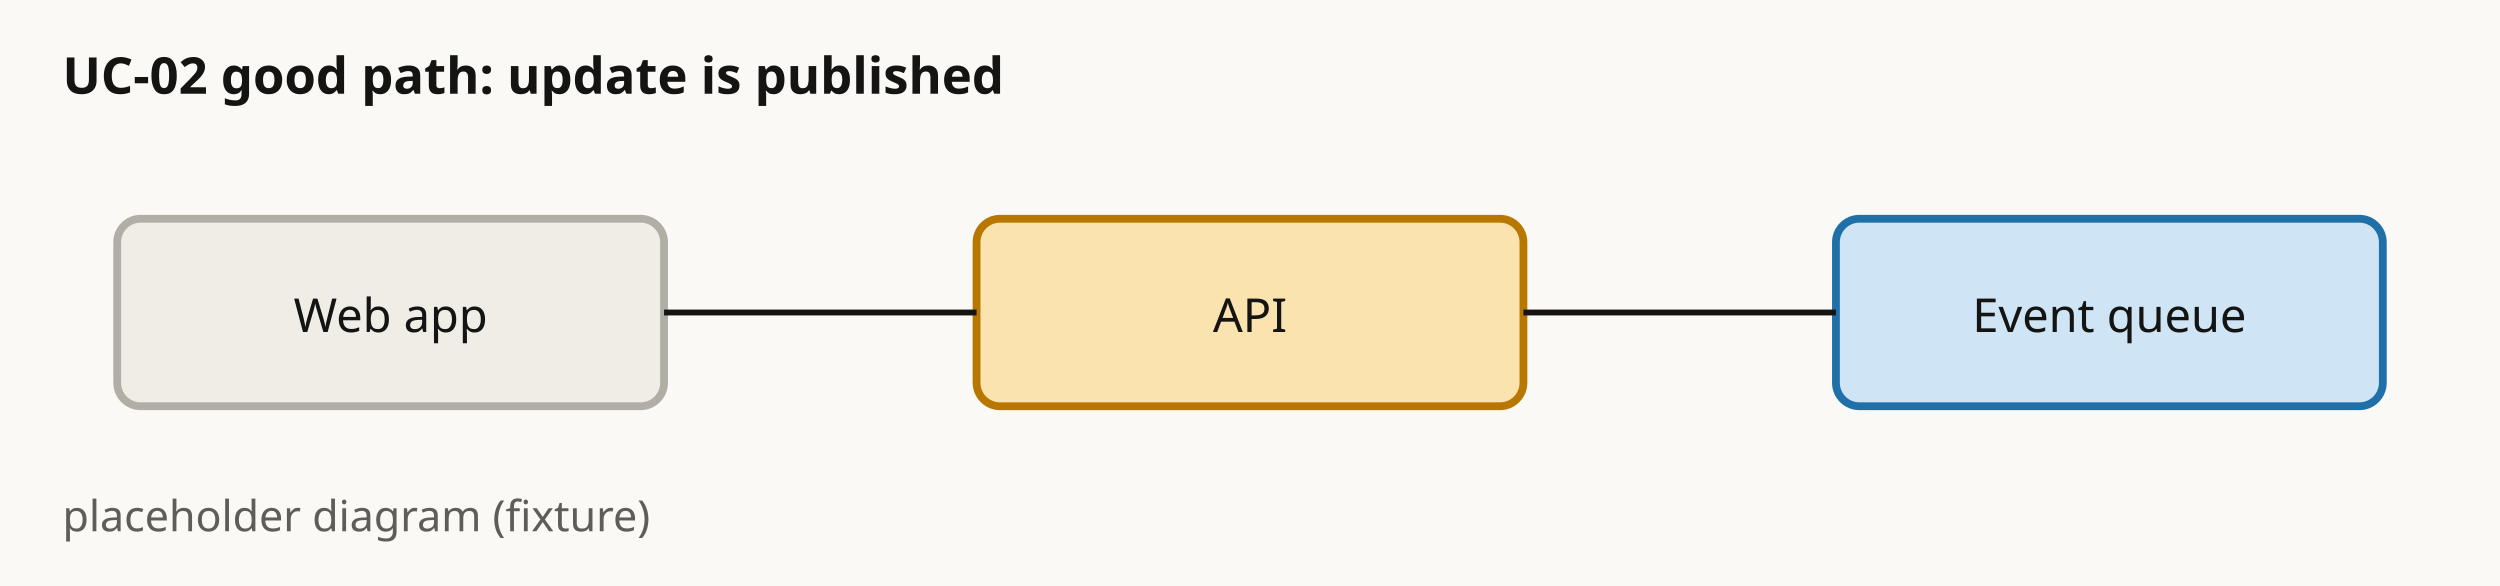
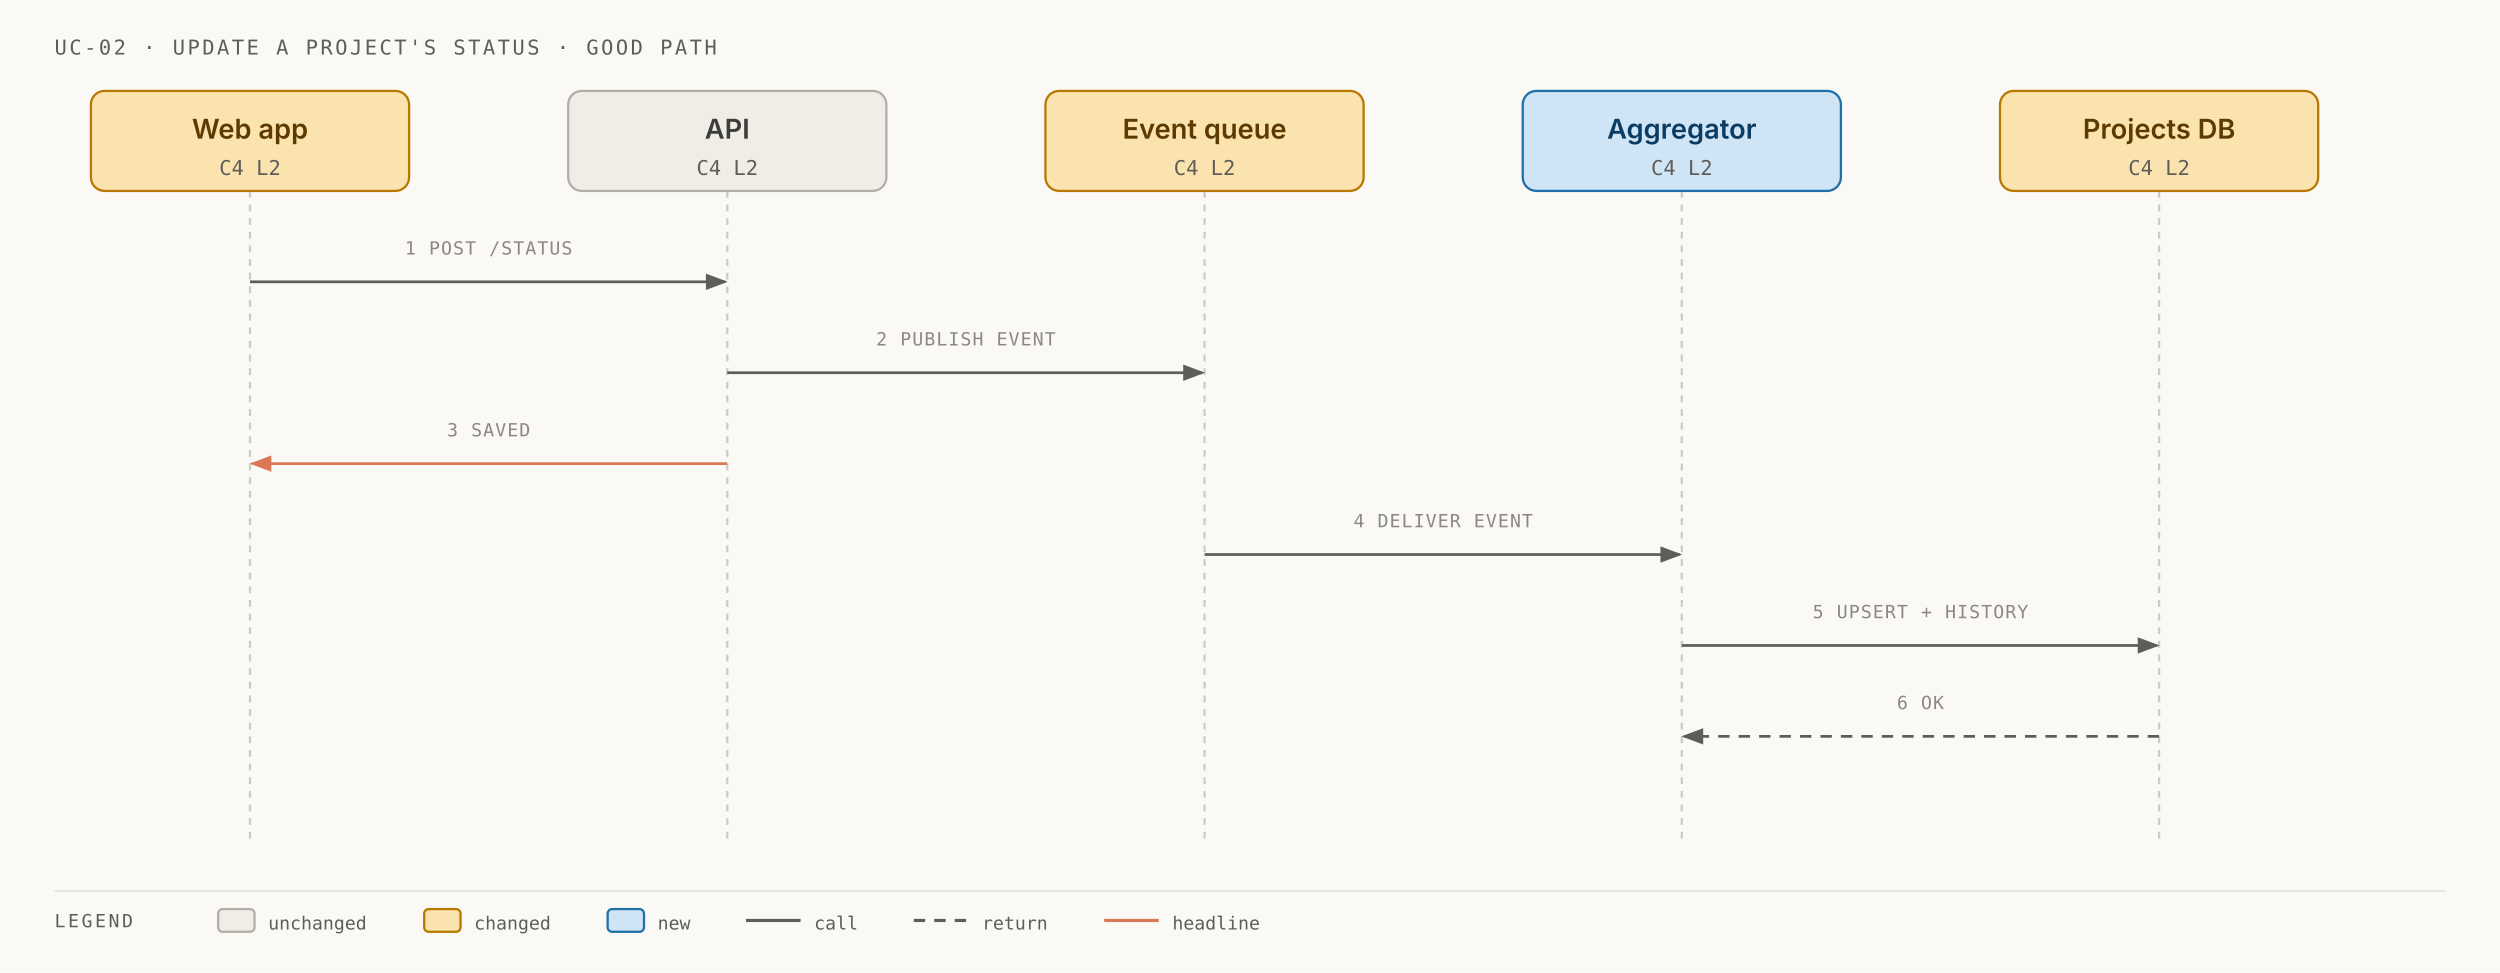
- <svg xmlns="http://www.w3.org/2000/svg" viewBox="0 0 640 150" width="640" height="150" role="img" aria-label="UC-02 good path: update is published">
-   <rect width="640" height="150" fill="#FAF9F5" />
-   <text x="16" y="24" font-family="sans-serif" font-size="13" font-weight="600" fill="#141413">UC-02 good path: update is published</text>
-   <g font-family="sans-serif" font-size="12" text-anchor="middle" fill="#141413">
-     <rect x="30" y="56" width="140" height="48" rx="6" fill="#EFEDE6" stroke="#B0AEA5" stroke-width="2" />
-     <text x="100" y="85">Web app</text>
-     <rect x="250" y="56" width="140" height="48" rx="6" fill="#FBE3B0" stroke="#B87800" stroke-width="2" />
-     <text x="320" y="85">API</text>
-     <rect x="470" y="56" width="140" height="48" rx="6" fill="#CFE4F5" stroke="#1F6FA8" stroke-width="2" />
-     <text x="540" y="85">Event queue</text>
-     <path d="M170 80 H250 M390 80 H470" stroke="#141413" stroke-width="1.5" fill="none" />
-   </g>
-   <text x="16" y="136" font-family="sans-serif" font-size="11" fill="#5E5D59">placeholder diagram (fixture)</text>
+ <svg xmlns="http://www.w3.org/2000/svg" viewBox="0 0 1100 428" width="1100" height="428" role="img" aria-labelledby="uc-02-good-title uc-02-good-desc">
+   <defs>
+     <marker id="uc-02-good-arrow" markerWidth="8" markerHeight="6" refX="7" refY="3" orient="auto">
+       <polygon points="0 0, 8 3, 0 6" fill="#5E5D59" />
+     </marker>
+     <marker id="uc-02-good-arrow-accent" markerWidth="8" markerHeight="6" refX="7" refY="3" orient="auto">
+       <polygon points="0 0, 8 3, 0 6" fill="#D97757" />
+     </marker>
+     <marker id="uc-02-good-arrow-link" markerWidth="8" markerHeight="6" refX="7" refY="3" orient="auto">
+       <polygon points="0 0, 8 3, 0 6" fill="#1F6FA8" />
+     </marker>
+   </defs>
+   <rect width="100%" height="100%" fill="#FAF9F5" />
+   <text x="24" y="24" fill="#5E5D59" font-size="9" font-family="ui-monospace, 'Cascadia Mono', Consolas, monospace" text-anchor="start" letter-spacing="0.12em">UC-02 · UPDATE A PROJECT'S STATUS · GOOD PATH</text>
+   <line x1="110" y1="84" x2="110" y2="372" stroke="rgba(20,20,19,0.20)" stroke-width="1" stroke-dasharray="3,3" />
+   <line x1="320" y1="84" x2="320" y2="372" stroke="rgba(20,20,19,0.20)" stroke-width="1" stroke-dasharray="3,3" />
+   <line x1="530" y1="84" x2="530" y2="372" stroke="rgba(20,20,19,0.20)" stroke-width="1" stroke-dasharray="3,3" />
+   <line x1="740" y1="84" x2="740" y2="372" stroke="rgba(20,20,19,0.20)" stroke-width="1" stroke-dasharray="3,3" />
+   <line x1="950" y1="84" x2="950" y2="372" stroke="rgba(20,20,19,0.20)" stroke-width="1" stroke-dasharray="3,3" />
+   <line x1="110" y1="124" x2="319" y2="124" stroke="#5E5D59" stroke-width="1.2" marker-end="url(#uc-02-good-arrow)" />
+   <rect x="174" y="103" width="81" height="12" rx="2" fill="#FAF9F5" />
+   <text x="215.0" y="112" fill="#8A8880" font-size="8" font-family="ui-monospace, 'Cascadia Mono', Consolas, monospace" text-anchor="middle" letter-spacing="0.06em">1 POST /STATUS</text>
+   <line x1="320" y1="164" x2="529" y2="164" stroke="#5E5D59" stroke-width="1.2" marker-end="url(#uc-02-good-arrow)" />
+   <rect x="382" y="143" width="86" height="12" rx="2" fill="#FAF9F5" />
+   <text x="425.0" y="152" fill="#8A8880" font-size="8" font-family="ui-monospace, 'Cascadia Mono', Consolas, monospace" text-anchor="middle" letter-spacing="0.06em">2 PUBLISH EVENT</text>
+   <line x1="320" y1="204" x2="111" y2="204" stroke="#D97757" stroke-width="1.2" marker-end="url(#uc-02-good-arrow-accent)" />
+   <rect x="192" y="183" width="47" height="12" rx="2" fill="#FAF9F5" />
+   <text x="215.0" y="192" fill="#8A8880" font-size="8" font-family="ui-monospace, 'Cascadia Mono', Consolas, monospace" text-anchor="middle" letter-spacing="0.06em">3 SAVED</text>
+   <line x1="530" y1="244" x2="739" y2="244" stroke="#5E5D59" stroke-width="1.2" marker-end="url(#uc-02-good-arrow)" />
+   <rect x="592" y="223" width="86" height="12" rx="2" fill="#FAF9F5" />
+   <text x="635.0" y="232" fill="#8A8880" font-size="8" font-family="ui-monospace, 'Cascadia Mono', Consolas, monospace" text-anchor="middle" letter-spacing="0.06em">4 DELIVER EVENT</text>
+   <line x1="740" y1="284" x2="949" y2="284" stroke="#5E5D59" stroke-width="1.2" marker-end="url(#uc-02-good-arrow)" />
+   <rect x="794" y="263" width="101" height="12" rx="2" fill="#FAF9F5" />
+   <text x="845.0" y="272" fill="#8A8880" font-size="8" font-family="ui-monospace, 'Cascadia Mono', Consolas, monospace" text-anchor="middle" letter-spacing="0.06em">5 UPSERT + HISTORY</text>
+   <line x1="950" y1="324" x2="741" y2="324" stroke="#5E5D59" stroke-width="1.2" stroke-dasharray="5,4" marker-end="url(#uc-02-good-arrow)" />
+   <rect x="829" y="303" width="32" height="12" rx="2" fill="#FAF9F5" />
+   <text x="845.0" y="312" fill="#8A8880" font-size="8" font-family="ui-monospace, 'Cascadia Mono', Consolas, monospace" text-anchor="middle" letter-spacing="0.06em">6 OK</text>
+   <rect x="40" y="40" width="140" height="44" rx="6" fill="#FAF9F5" />
+   <rect x="40" y="40" width="140" height="44" rx="6" fill="#FBE3B0" stroke="#B87800" stroke-width="1" />
+   <text x="110.0" y="61.0" fill="#5C3A00" font-size="12" font-weight="600" font-family="Inter, 'IBM Plex Sans Thai', system-ui, -apple-system, 'Segoe UI', sans-serif" text-anchor="middle">Web app</text>
+   <text x="110.0" y="77.0" fill="#5E5D59" font-size="9" font-family="ui-monospace, 'Cascadia Mono', Consolas, monospace" text-anchor="middle">C4 L2</text>
+   <rect x="250" y="40" width="140" height="44" rx="6" fill="#FAF9F5" />
+   <rect x="250" y="40" width="140" height="44" rx="6" fill="#EFEDE6" stroke="#B0AEA5" stroke-width="1" />
+   <text x="320.0" y="61.0" fill="#3D3D3A" font-size="12" font-weight="600" font-family="Inter, 'IBM Plex Sans Thai', system-ui, -apple-system, 'Segoe UI', sans-serif" text-anchor="middle">API</text>
+   <text x="320.0" y="77.0" fill="#5E5D59" font-size="9" font-family="ui-monospace, 'Cascadia Mono', Consolas, monospace" text-anchor="middle">C4 L2</text>
+   <rect x="460" y="40" width="140" height="44" rx="6" fill="#FAF9F5" />
+   <rect x="460" y="40" width="140" height="44" rx="6" fill="#FBE3B0" stroke="#B87800" stroke-width="1" />
+   <text x="530.0" y="61.0" fill="#5C3A00" font-size="12" font-weight="600" font-family="Inter, 'IBM Plex Sans Thai', system-ui, -apple-system, 'Segoe UI', sans-serif" text-anchor="middle">Event queue</text>
+   <text x="530.0" y="77.0" fill="#5E5D59" font-size="9" font-family="ui-monospace, 'Cascadia Mono', Consolas, monospace" text-anchor="middle">C4 L2</text>
+   <rect x="670" y="40" width="140" height="44" rx="6" fill="#FAF9F5" />
+   <rect x="670" y="40" width="140" height="44" rx="6" fill="#CFE4F5" stroke="#1F6FA8" stroke-width="1" />
+   <text x="740.0" y="61.0" fill="#0B3D63" font-size="12" font-weight="600" font-family="Inter, 'IBM Plex Sans Thai', system-ui, -apple-system, 'Segoe UI', sans-serif" text-anchor="middle">Aggregator</text>
+   <text x="740.0" y="77.0" fill="#5E5D59" font-size="9" font-family="ui-monospace, 'Cascadia Mono', Consolas, monospace" text-anchor="middle">C4 L2</text>
+   <rect x="880" y="40" width="140" height="44" rx="6" fill="#FAF9F5" />
+   <rect x="880" y="40" width="140" height="44" rx="6" fill="#FBE3B0" stroke="#B87800" stroke-width="1" />
+   <text x="950.0" y="61.0" fill="#5C3A00" font-size="12" font-weight="600" font-family="Inter, 'IBM Plex Sans Thai', system-ui, -apple-system, 'Segoe UI', sans-serif" text-anchor="middle">Projects DB</text>
+   <text x="950.0" y="77.0" fill="#5E5D59" font-size="9" font-family="ui-monospace, 'Cascadia Mono', Consolas, monospace" text-anchor="middle">C4 L2</text>
+   <line x1="24" y1="392" x2="1076" y2="392" stroke="rgba(20,20,19,0.10)" stroke-width="0.8" />
+   <text x="24" y="408" fill="#5E5D59" font-size="8" font-family="ui-monospace, 'Cascadia Mono', Consolas, monospace" text-anchor="start" letter-spacing="0.14em">LEGEND</text>
+   <rect x="96" y="400" width="16" height="10" rx="2" fill="#EFEDE6" stroke="#B0AEA5" />
+   <text x="118" y="409" fill="#5E5D59" font-size="8" font-family="ui-monospace, 'Cascadia Mono', Consolas, monospace" text-anchor="start">unchanged</text>
+   <rect x="186.64" y="400" width="16" height="10" rx="2" fill="#FBE3B0" stroke="#B87800" />
+   <text x="208.64" y="409" fill="#5E5D59" font-size="8" font-family="ui-monospace, 'Cascadia Mono', Consolas, monospace" text-anchor="start">changed</text>
+   <rect x="267.36" y="400" width="16" height="10" rx="2" fill="#CFE4F5" stroke="#1F6FA8" />
+   <text x="289.36" y="409" fill="#5E5D59" font-size="8" font-family="ui-monospace, 'Cascadia Mono', Consolas, monospace" text-anchor="start">new</text>
+   <line x1="328.24" y1="405" x2="352.24" y2="405" stroke="#5E5D59" stroke-width="1.4" />
+   <text x="358.24" y="409" fill="#5E5D59" font-size="8" font-family="ui-monospace, 'Cascadia Mono', Consolas, monospace" text-anchor="start">call</text>
+   <line x1="402.08" y1="405" x2="426.08" y2="405" stroke="#5E5D59" stroke-width="1.4" stroke-dasharray="5,4" />
+   <text x="432.08" y="409" fill="#5E5D59" font-size="8" font-family="ui-monospace, 'Cascadia Mono', Consolas, monospace" text-anchor="start">return</text>
+   <line x1="485.84" y1="405" x2="509.84" y2="405" stroke="#D97757" stroke-width="1.4" />
+   <text x="515.84" y="409" fill="#5E5D59" font-size="8" font-family="ui-monospace, 'Cascadia Mono', Consolas, monospace" text-anchor="start">headline</text>
</svg>
